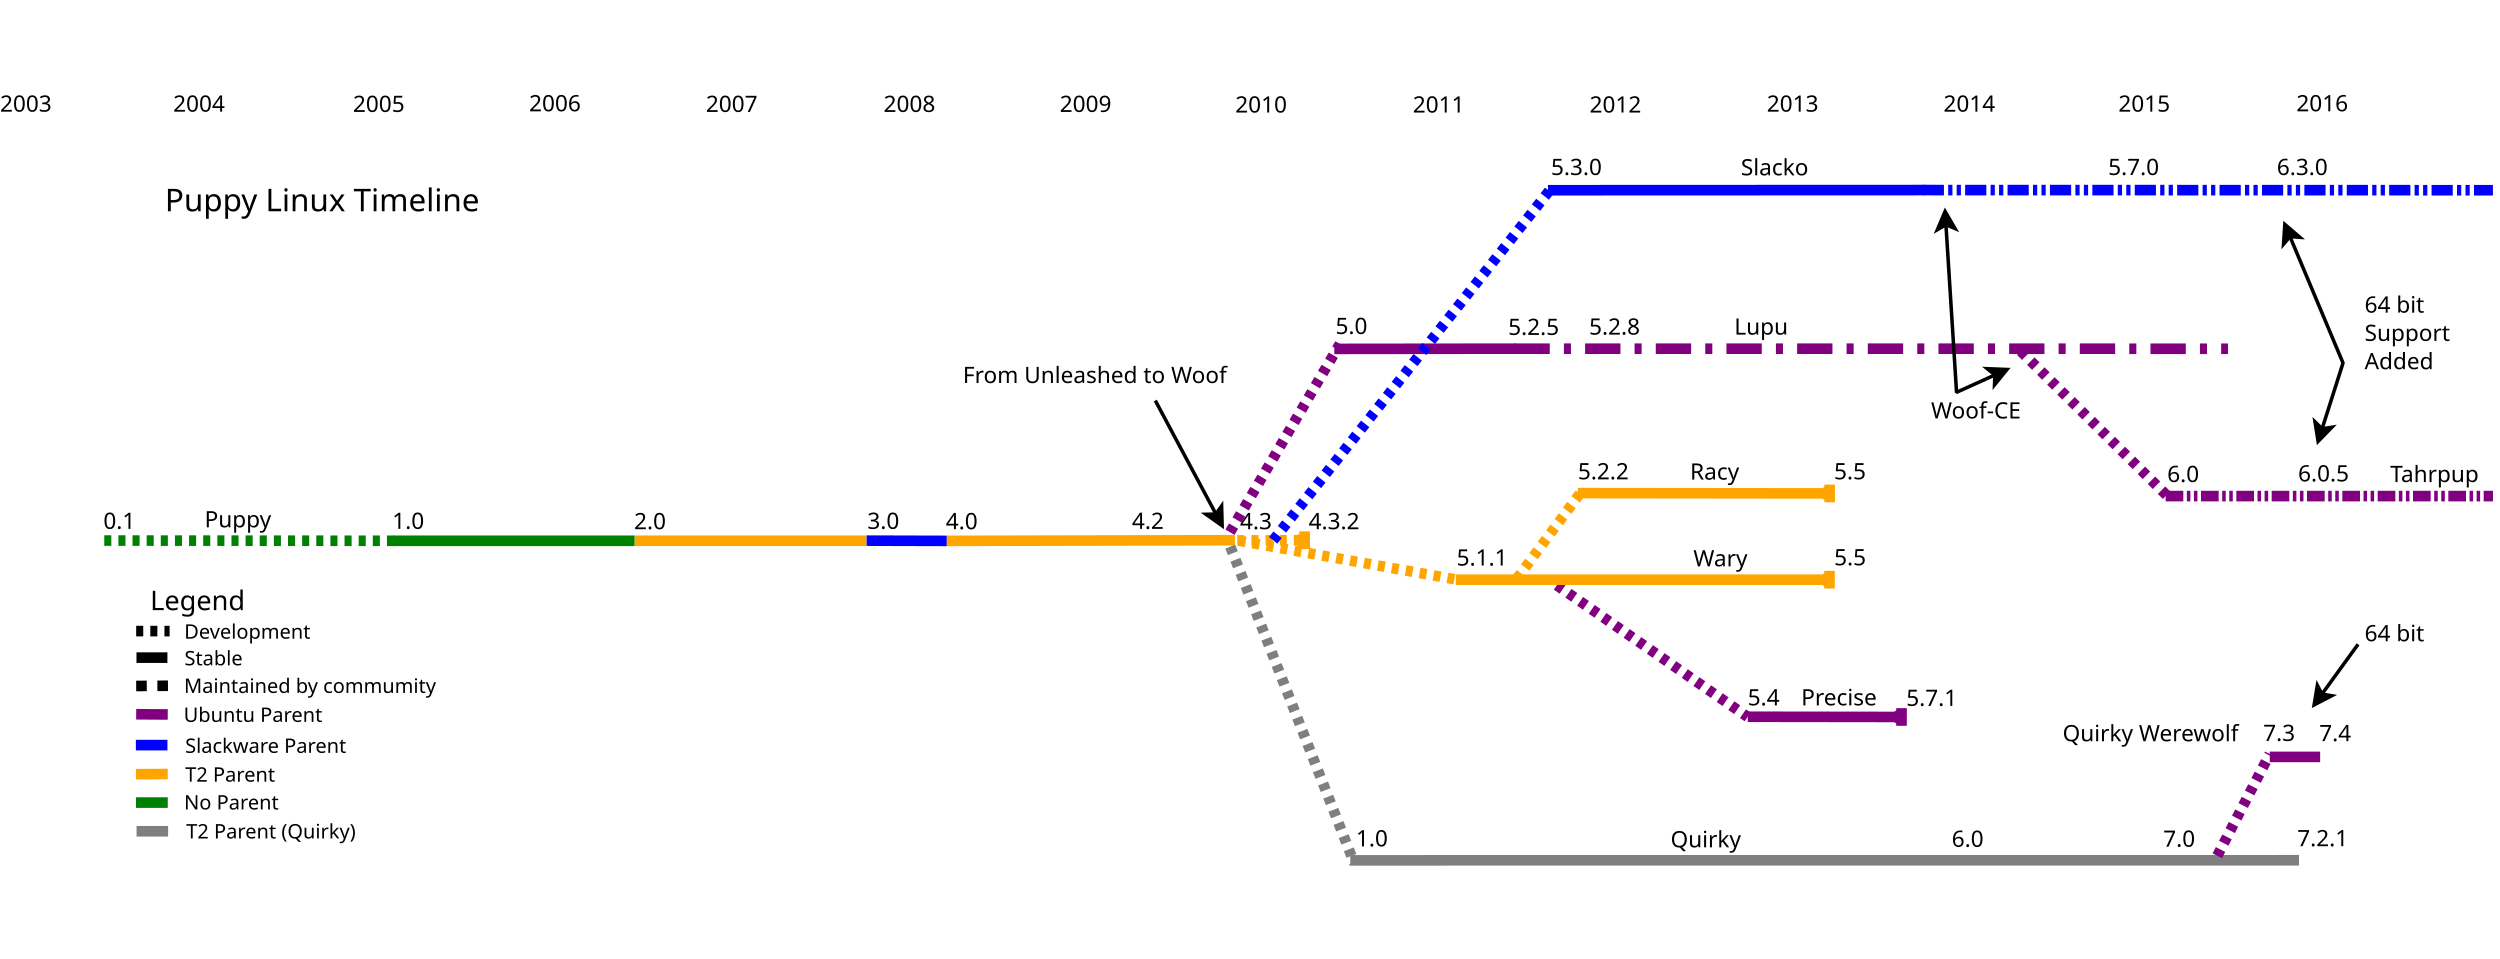
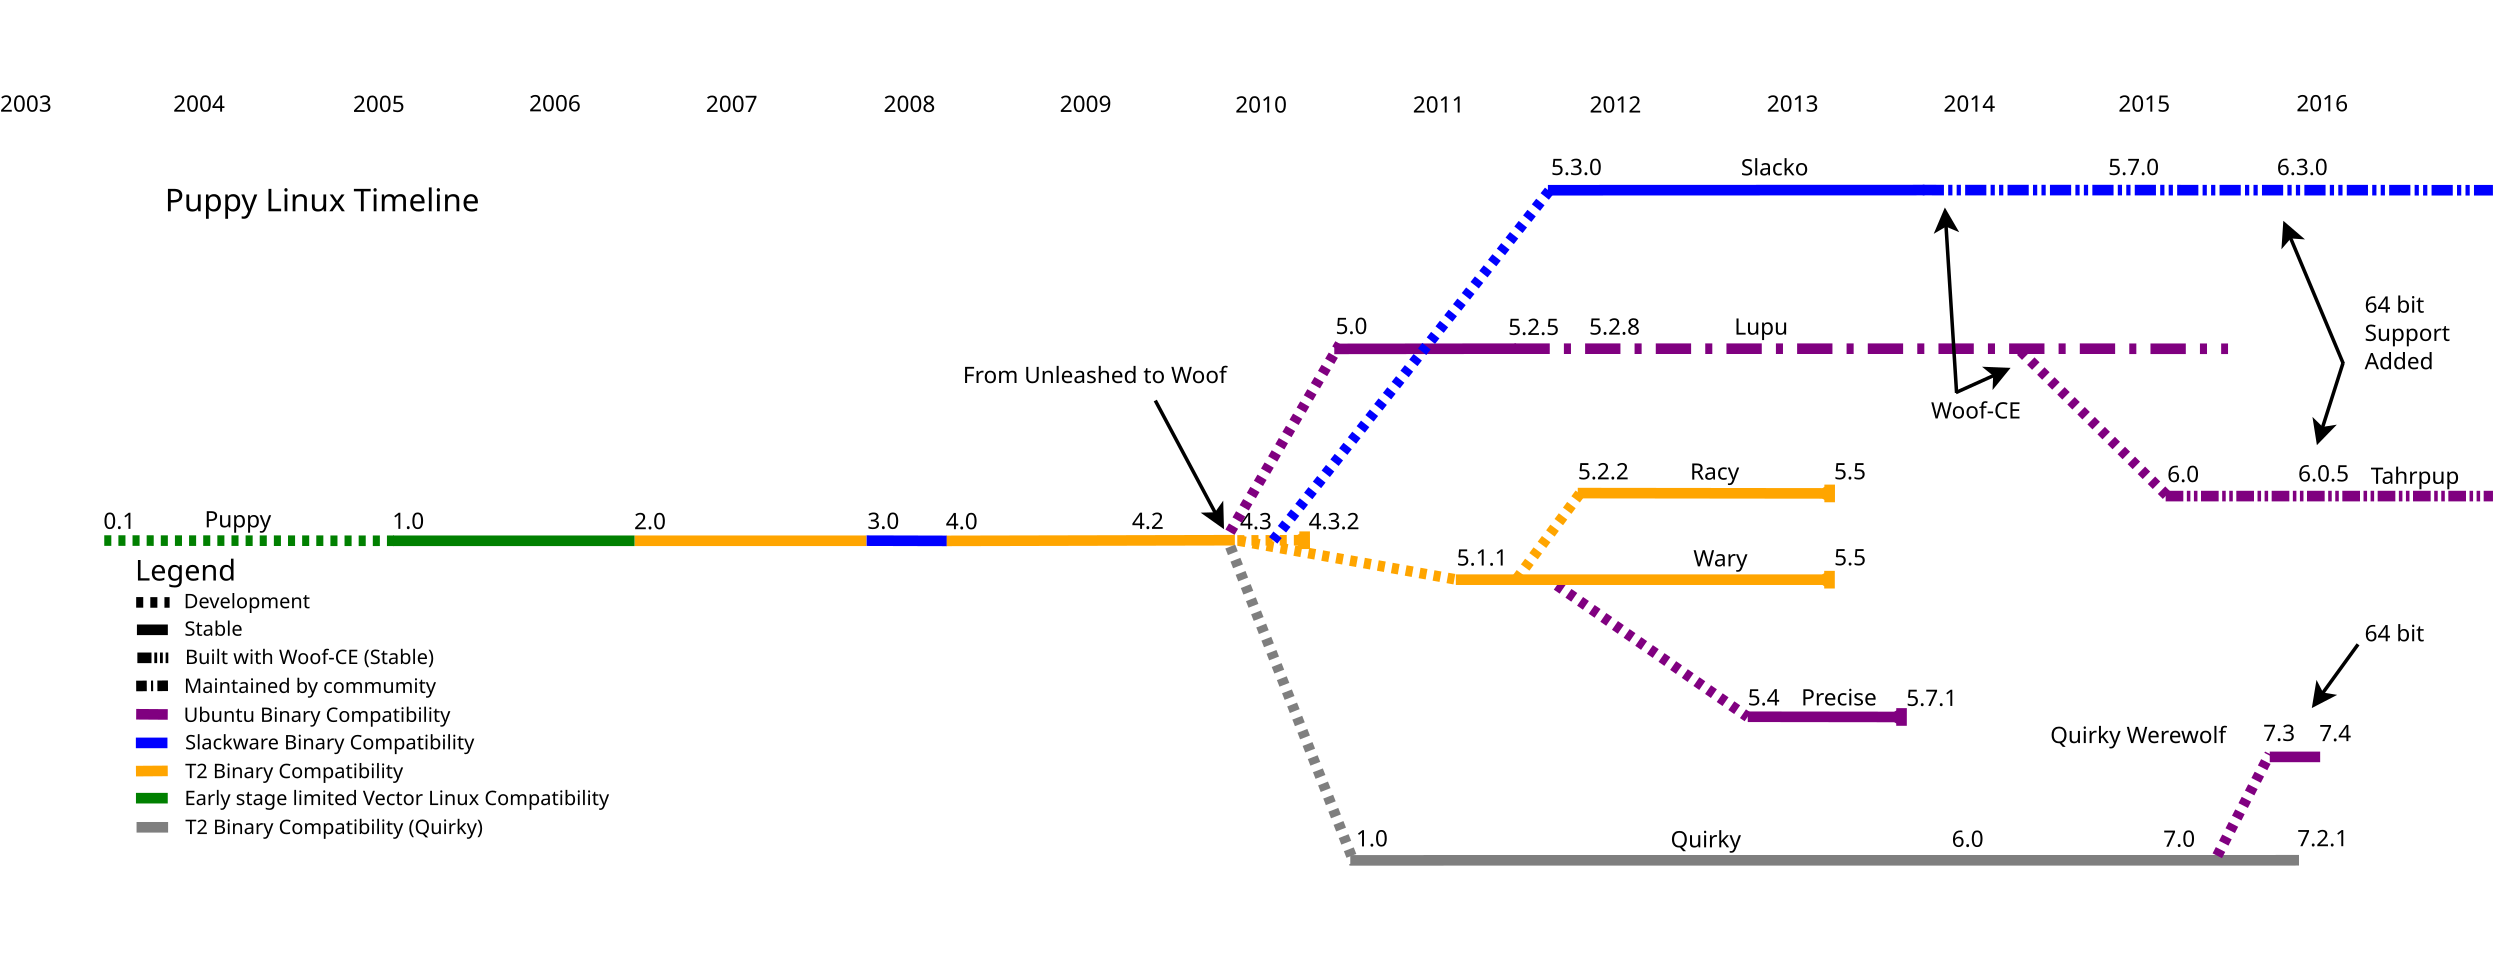
<svg xmlns="http://www.w3.org/2000/svg" width="60cm" height="23cm" viewBox="1 -274 1415 442">
  <text font-size="12.8" style="fill: #000000;text-anchor:start;font-family:sans-serif;font-style:normal;font-weight:normal" x="1" y="-261">
    <tspan x="1" y="-261">2003</tspan>
  </text>
  <text font-size="12.8" style="fill: #000000;text-anchor:start;font-family:sans-serif;font-style:normal;font-weight:normal" x="69" y="-208">
    <tspan x="69" y="-208" />
  </text>
  <text font-size="12.8" style="fill: #000000;text-anchor:start;font-family:sans-serif;font-style:normal;font-weight:normal" x="99" y="-261">
    <tspan x="99" y="-261">2004</tspan>
  </text>
  <text font-size="12.8" style="fill: #000000;text-anchor:start;font-family:sans-serif;font-style:normal;font-weight:normal" x="200.758" y="-260.856">
    <tspan x="200.758" y="-260.856">2005</tspan>
  </text>
  <text font-size="12.8" style="fill: #000000;text-anchor:start;font-family:sans-serif;font-style:normal;font-weight:normal" x="300.46" y="-261.21">
    <tspan x="300.46" y="-261.21">2006</tspan>
  </text>
  <text font-size="12.8" style="fill: #000000;text-anchor:start;font-family:sans-serif;font-style:normal;font-weight:normal" x="400.516" y="-260.856">
    <tspan x="400.516" y="-260.856">2007</tspan>
  </text>
  <text font-size="12.8" style="fill: #000000;text-anchor:start;font-family:sans-serif;font-style:normal;font-weight:normal" x="501.102" y="-260.856">
    <tspan x="501.102" y="-260.856">2008</tspan>
  </text>
  <text font-size="12.8" style="fill: #000000;text-anchor:start;font-family:sans-serif;font-style:normal;font-weight:normal" x="600.804" y="-260.856">
    <tspan x="600.804" y="-260.856">2009</tspan>
  </text>
  <text font-size="12.8" style="fill: #000000;text-anchor:start;font-family:sans-serif;font-style:normal;font-weight:normal" x="700.152" y="-260.502">
    <tspan x="700.152" y="-260.502">2010</tspan>
  </text>
  <text font-size="12.8" style="fill: #000000;text-anchor:start;font-family:sans-serif;font-style:normal;font-weight:normal" x="800.64" y="-260.502">
    <tspan x="800.64" y="-260.502">2011</tspan>
  </text>
  <text font-size="12.8" style="fill: #000000;text-anchor:start;font-family:sans-serif;font-style:normal;font-weight:normal" x="900.694" y="-260.502">
    <tspan x="900.694" y="-260.502">2012</tspan>
  </text>
  <text font-size="12.8" style="fill: #000000;text-anchor:start;font-family:sans-serif;font-style:normal;font-weight:normal" x="1001" y="-261">
    <tspan x="1001" y="-261">2013</tspan>
  </text>
  <text font-size="12.8" style="fill: #000000;text-anchor:start;font-family:sans-serif;font-style:normal;font-weight:normal" x="1101" y="-261">
    <tspan x="1101" y="-261">2014</tspan>
  </text>
  <text font-size="12.8" style="fill: #000000;text-anchor:start;font-family:sans-serif;font-style:normal;font-weight:normal" x="1200" y="-261">
    <tspan x="1200" y="-261">2015</tspan>
  </text>
  <text font-size="12.8" style="fill: #000000;text-anchor:start;font-family:sans-serif;font-style:normal;font-weight:normal" x="1300.74" y="-261.21">
    <tspan x="1300.74" y="-261.21">2016</tspan>
  </text>
  <line style="fill: none; fill-opacity:0; stroke-width: 6; stroke: #ffa500" x1="536.55" y1="-18.07" x2="699.938" y2="-18.445" />
  <line style="fill: none; fill-opacity:0; stroke-width: 6; stroke: #0000ff" x1="491.426" y1="-18.195" x2="536.8" y2="-18.07" />
  <line style="fill: none; fill-opacity:0; stroke-width: 6; stroke: #ffa500" x1="360.174" y1="-18.133" x2="491.32" y2="-18.133" />
  <line style="fill: none; fill-opacity:0; stroke-width: 6; stroke: #008000" x1="223.52" y1="-18.125" x2="360.144" y2="-18.125" />
  <text font-size="12.8" style="fill: #000000;text-anchor:start;font-family:sans-serif;font-style:normal;font-weight:normal" x="59.513" y="-24.859">
    <tspan x="59.513" y="-24.859">0.1</tspan>
  </text>
  <text font-size="12.8" style="fill: #000000;text-anchor:start;font-family:sans-serif;font-style:normal;font-weight:normal" x="223.032" y="-24.859">
    <tspan x="223.032" y="-24.859">1.0</tspan>
  </text>
-   <text font-size="12.8" style="fill: #000000;text-anchor:start;font-family:sans-serif;font-style:normal;font-weight:normal" x="359.879" y="-24.683">
-     <tspan x="359.879" y="-24.683">2.0</tspan>
-   </text>
-   <text font-size="12.8" style="fill: #000000;text-anchor:start;font-family:sans-serif;font-style:normal;font-weight:normal" x="491.937" y="-24.86">
-     <tspan x="491.937" y="-24.86">3.0</tspan>
-   </text>
-   <text font-size="12.8" style="fill: #000000;text-anchor:start;font-family:sans-serif;font-style:normal;font-weight:normal" x="536.309" y="-24.683">
-     <tspan x="536.309" y="-24.683">4.0</tspan>
+   <text font-size="12.8" style="fill: #000000;text-anchor:start;font-family:sans-serif;font-style:normal;font-weight:normal" x="359.88" y="-24.683">
+     <tspan x="359.88" y="-24.683">2.0</tspan>
+   </text>
+   <text font-size="12.8" style="fill: #000000;text-anchor:start;font-family:sans-serif;font-style:normal;font-weight:normal" x="491.936" y="-24.86">
+     <tspan x="491.936" y="-24.86">3.0</tspan>
+   </text>
+   <text font-size="12.8" style="fill: #000000;text-anchor:start;font-family:sans-serif;font-style:normal;font-weight:normal" x="536.31" y="-24.683">
+     <tspan x="536.31" y="-24.683">4.0</tspan>
  </text>
  <text font-size="12.8" style="fill: #000000;text-anchor:start;font-family:sans-serif;font-style:normal;font-weight:normal" x="641.666" y="-24.859">
    <tspan x="641.666" y="-24.859">4.2</tspan>
  </text>
  <text font-size="12.8" style="fill: #000000;text-anchor:start;font-family:sans-serif;font-style:normal;font-weight:normal" x="702.832" y="-24.683">
    <tspan x="702.832" y="-24.683">4.3</tspan>
  </text>
-   <line style="fill: none; fill-opacity:0; stroke-width: 6; stroke-dasharray: 4; stroke: #800080" x1="697.161" y1="-22.972" x2="759.381" y2="-129.568" />
-   <line style="fill: none; fill-opacity:0; stroke-width: 6; stroke: #800080" x1="756.199" y1="-126.74" x2="859.076" y2="-126.86" />
+   <line style="fill: none; fill-opacity:0; stroke-width: 6; stroke-dasharray: 4; stroke: #800080" x1="697.16" y1="-22.972" x2="759.38" y2="-129.568" />
+   <line style="fill: none; fill-opacity:0; stroke-width: 6; stroke: #800080" x1="756.198" y1="-126.74" x2="859.076" y2="-126.86" />
  <text font-size="12.8" style="fill: #000000;text-anchor:start;font-family:sans-serif;font-style:normal;font-weight:normal" x="756.9" y="-135.168">
    <tspan x="756.9" y="-135.168">5.0</tspan>
  </text>
  <text font-size="12.8" style="fill: #000000;text-anchor:start;font-family:sans-serif;font-style:normal;font-weight:normal" x="854.634" y="-134.638">
    <tspan x="854.634" y="-134.638">5.2.5</tspan>
  </text>
  <line style="fill: none; fill-opacity:0; stroke-width: 6; stroke-dasharray: 4; stroke: #7f7f7f" x1="697.338" y1="-14.84" x2="767.63" y2="164.677" />
-   <text font-size="12.8" style="fill: #000000;text-anchor:start;font-family:sans-serif;font-style:normal;font-weight:normal" x="768.463" y="154.837">
-     <tspan x="768.463" y="154.837">1.0</tspan>
+   <text font-size="12.8" style="fill: #000000;text-anchor:start;font-family:sans-serif;font-style:normal;font-weight:normal" x="768.464" y="154.837">
+     <tspan x="768.464" y="154.837">1.0</tspan>
  </text>
  <line style="fill: none; fill-opacity:0; stroke-width: 6; stroke: #7f7f7f" x1="765.258" y1="162.743" x2="1302.23" y2="162.701" />
  <g>
    <line style="fill: none; fill-opacity:0; stroke-width: 6; stroke-dasharray: 4; stroke: #ffa500" x1="701.312" y1="-18.32" x2="736.946" y2="-18.43" />
    <path style="fill: #ffa500" d="M 741.946 -18.445 C 741.952,-16.445 739.958,-14.439 737.958,-14.433 C 735.958,-14.427 733.952,-16.42 733.946,-18.42 C 733.94,-20.42 735.934,-22.427 737.934,-22.433 C 739.934,-22.439 741.94,-20.445 741.946,-18.445z" />
    <line style="fill: none; fill-opacity:0; stroke-width: 6; stroke: #ffa500" x1="739.431" y1="-23.437" x2="739.461" y2="-13.437" />
  </g>
-   <text font-size="12.8" style="fill: #000000;text-anchor:start;font-family:sans-serif;font-style:normal;font-weight:normal" x="741.671" y="-24.683">
-     <tspan x="741.671" y="-24.683">4.3.2</tspan>
-   </text>
-   <line style="fill: none; fill-opacity:0; stroke-width: 6; stroke-dasharray: 4; stroke: #0000ff" x1="721.63" y1="-18.383" x2="879.235" y2="-217.956" />
+   <text font-size="12.8" style="fill: #000000;text-anchor:start;font-family:sans-serif;font-style:normal;font-weight:normal" x="741.67" y="-24.683">
+     <tspan x="741.67" y="-24.683">4.3.2</tspan>
+   </text>
+   <line style="fill: none; fill-opacity:0; stroke-width: 6; stroke-dasharray: 4; stroke: #0000ff" x1="721.63" y1="-18.383" x2="879.236" y2="-217.956" />
  <line style="fill: none; fill-opacity:0; stroke-width: 6; stroke: #0000ff" x1="877.114" y1="-216.542" x2="1090.27" y2="-216.632" />
-   <text font-size="12.8" style="fill: #000000;text-anchor:start;font-family:sans-serif;font-style:normal;font-weight:normal" x="878.853" y="-225.148">
-     <tspan x="878.853" y="-225.148">5.3.0</tspan>
+   <text font-size="12.8" style="fill: #000000;text-anchor:start;font-family:sans-serif;font-style:normal;font-weight:normal" x="878.852" y="-225.148">
+     <tspan x="878.852" y="-225.148">5.3.0</tspan>
  </text>
  <line style="fill: none; fill-opacity:0; stroke-width: 6; stroke-dasharray: 20 8 4 8; stroke: #800080" x1="858.168" y1="-126.86" x2="1262.07" y2="-126.82" />
-   <text font-size="12.8" style="fill: #000000;text-anchor:start;font-family:sans-serif;font-style:normal;font-weight:normal" x="900.419" y="-134.814">
-     <tspan x="900.419" y="-134.814">5.2.8</tspan>
+   <text font-size="12.8" style="fill: #000000;text-anchor:start;font-family:sans-serif;font-style:normal;font-weight:normal" x="900.418" y="-134.814">
+     <tspan x="900.418" y="-134.814">5.2.8</tspan>
  </text>
  <line style="fill: none; fill-opacity:0; stroke-width: 6; stroke-dasharray: 12 2.4 2.4 2.4 2.4 2.4; stroke: #0000ff" x1="1089.27" y1="-216.632" x2="1412" y2="-216.542" />
  <text font-size="12.8" style="fill: #000000;text-anchor:start;font-family:sans-serif;font-style:normal;font-weight:normal" x="1194.23" y="-225.148">
    <tspan x="1194.23" y="-225.148">5.7.0</tspan>
  </text>
  <text font-size="12.8" style="fill: #000000;text-anchor:start;font-family:sans-serif;font-style:normal;font-weight:normal" x="1289.69" y="-225.148">
    <tspan x="1289.69" y="-225.148">6.3.0</tspan>
  </text>
  <line style="fill: none; fill-opacity:0; stroke-width: 6; stroke-dasharray: 4; stroke: #800080" x1="1144.73" y1="-125.445" x2="1229.89" y2="-41.356" />
  <line style="fill: none; fill-opacity:0; stroke-width: 6; stroke-dasharray: 10 2 2 2 2 2; stroke: #800080" x1="1226.76" y1="-43.421" x2="1412.02" y2="-43.421" />
  <text font-size="12.8" style="fill: #000000;text-anchor:start;font-family:sans-serif;font-style:normal;font-weight:normal" x="1227.64" y="-51.376">
    <tspan x="1227.64" y="-51.376">6.0</tspan>
  </text>
  <text font-size="12.8" style="fill: #000000;text-anchor:start;font-family:sans-serif;font-style:normal;font-weight:normal" x="1303.83" y="-236.462">
    <tspan x="1303.83" y="-236.462" />
  </text>
  <text font-size="12.8" style="fill: #000000;text-anchor:start;font-family:sans-serif;font-style:normal;font-weight:normal" x="1301.71" y="-51.73">
    <tspan x="1301.71" y="-51.73">6.0.5</tspan>
  </text>
  <text font-size="12.8" style="fill: #000000;text-anchor:start;font-family:sans-serif;font-style:normal;font-weight:normal" x="986.344" y="-224.97">
    <tspan x="986.344" y="-224.97">Slacko</tspan>
  </text>
-   <text font-size="12.8" style="fill: #000000;text-anchor:start;font-family:sans-serif;font-style:normal;font-weight:normal" x="982.631" y="-134.815">
-     <tspan x="982.631" y="-134.815">Lupu</tspan>
-   </text>
-   <text font-size="12.8" style="fill: #000000;text-anchor:start;font-family:sans-serif;font-style:normal;font-weight:normal" x="1353.86" y="-51.376">
-     <tspan x="1353.86" y="-51.376">Tahrpup</tspan>
+   <text font-size="12.8" style="fill: #000000;text-anchor:start;font-family:sans-serif;font-style:normal;font-weight:normal" x="982.632" y="-134.815">
+     <tspan x="982.632" y="-134.815">Lupu</tspan>
+   </text>
+   <text font-size="12.8" style="fill: #000000;text-anchor:start;font-family:sans-serif;font-style:normal;font-weight:normal" x="1342.86" y="-50.376">
+     <tspan x="1342.86" y="-50.376">Tahrpup</tspan>
  </text>
  <text font-size="12.8" style="fill: #000000;text-anchor:start;font-family:sans-serif;font-style:normal;font-weight:normal" x="116.801" y="-25.743">
    <tspan x="116.801" y="-25.743">Puppy</tspan>
  </text>
  <text font-size="17.769" style="fill: #000000;text-anchor:start;font-family:sans-serif;font-style:normal;font-weight:normal" x="94.338" y="-204.642">
    <tspan x="94.338" y="-204.642">Puppy Linux Timeline</tspan>
  </text>
  <line style="fill: none; fill-opacity:0; stroke-width: 6; stroke-dasharray: 4; stroke: #800080" x1="882.156" y1="7.066" x2="990.156" y2="81.566" />
  <g>
    <line style="fill: none; fill-opacity:0; stroke-width: 6; stroke: #800080" x1="990.228" y1="81.475" x2="1074.77" y2="81.592" />
    <path style="fill: #800080" d="M 1079.77 81.599 C 1079.77,83.599 1077.76,85.596 1075.76,85.594 C 1073.76,85.591 1071.77,83.588 1071.77,81.588 C 1071.77,79.588 1073.78,77.591 1075.78,77.594 C 1077.78,77.596 1079.77,79.599 1079.77,81.599z" />
    <line style="fill: none; fill-opacity:0; stroke-width: 6; stroke: #800080" x1="1077.28" y1="76.596" x2="1077.26" y2="86.596" />
  </g>
  <text font-size="12.8" style="fill: #000000;text-anchor:start;font-family:sans-serif;font-style:normal;font-weight:normal" x="990.192" y="75.04">
    <tspan x="990.192" y="75.04">5.4</tspan>
  </text>
  <text font-size="12.8" style="fill: #000000;text-anchor:start;font-family:sans-serif;font-style:normal;font-weight:normal" x="1079.94" y="75.333">
    <tspan x="1079.94" y="75.333">5.7.1</tspan>
  </text>
  <text font-size="12.8" style="fill: #000000;text-anchor:start;font-family:sans-serif;font-style:normal;font-weight:normal" x="1020.48" y="75.04">
    <tspan x="1020.48" y="75.04">Precise</tspan>
  </text>
  <line style="fill: none; fill-opacity:0; stroke-width: 6; stroke: #800080" x1="1285.68" y1="104.182" x2="1314.21" y2="104.18" />
  <line style="fill: none; fill-opacity:0; stroke-width: 6; stroke-dasharray: 4; stroke: #800080" x1="1255.98" y1="160.165" x2="1285.68" y2="102.536" />
  <text font-size="12.8" style="fill: #000000;text-anchor:start;font-family:sans-serif;font-style:normal;font-weight:normal" x="1281.96" y="95.172">
    <tspan x="1281.96" y="95.172">7.3</tspan>
  </text>
  <text font-size="12.8" style="fill: #000000;text-anchor:start;font-family:sans-serif;font-style:normal;font-weight:normal" x="1313.68" y="95.288">
    <tspan x="1313.68" y="95.288">7.4</tspan>
  </text>
-   <text font-size="12.8" style="fill: #000000;text-anchor:start;font-family:sans-serif;font-style:normal;font-weight:normal" x="1168.43" y="95.349">
-     <tspan x="1168.43" y="95.349">Quirky Werewolf</tspan>
+   <text font-size="12.8" style="fill: #000000;text-anchor:start;font-family:sans-serif;font-style:normal;font-weight:normal" x="1161.43" y="96.349">
+     <tspan x="1161.43" y="96.349">Quirky Werewolf</tspan>
  </text>
  <text font-size="12.8" style="fill: #000000;text-anchor:start;font-family:sans-serif;font-style:normal;font-weight:normal" x="1225.38" y="155.056">
    <tspan x="1225.38" y="155.056">7.0</tspan>
  </text>
  <text font-size="12.8" style="fill: #000000;text-anchor:start;font-family:sans-serif;font-style:normal;font-weight:normal" x="946.53" y="155.38">
    <tspan x="946.53" y="155.38">Quirky</tspan>
  </text>
  <g>
    <line style="fill: none; fill-opacity:0; stroke-width: 2; stroke: #000000" x1="1108.43" y1="-101.814" x2="1102.4" y2="-197.045" />
    <polygon style="fill: #000000" points="1101.93,-204.53 1107.55,-194.867 1102.4,-197.045 1097.57,-194.234 " />
    <polygon style="fill: none; fill-opacity:0; stroke-width: 2; stroke: #000000" points="1101.93,-204.53 1107.55,-194.867 1102.4,-197.045 1097.57,-194.234 " />
  </g>
  <text font-size="12.8" style="fill: #000000;text-anchor:start;font-family:sans-serif;font-style:normal;font-weight:normal" x="1093.95" y="-87.357">
    <tspan x="1093.95" y="-87.357">Woof-CE</tspan>
  </text>
  <g>
    <line style="fill: none; fill-opacity:0; stroke-width: 2; stroke: #000000" x1="654.892" y1="-97.515" x2="689.196" y2="-33.271" />
    <polygon style="fill: #000000" points="692.729,-26.655 683.608,-33.121 689.196,-33.271 692.429,-37.831 " />
    <polygon style="fill: none; fill-opacity:0; stroke-width: 2; stroke: #000000" points="692.729,-26.655 683.608,-33.121 689.196,-33.271 692.429,-37.831 " />
  </g>
  <text font-size="12.8" style="fill: #000000;text-anchor:start;font-family:sans-serif;font-style:normal;font-weight:normal" x="545.998" y="-107.414">
    <tspan x="545.998" y="-107.414">From Unleashed to Woof</tspan>
  </text>
-   <text font-size="15.342" style="fill: #000000;text-anchor:start;font-family:sans-serif;font-style:normal;font-weight:normal" x="86" y="21.137">
-     <tspan x="86" y="21.137">Legend</tspan>
-   </text>
-   <line style="fill: none; fill-opacity:0; stroke-width: 6; stroke-dasharray: 4; stroke: #000000" x1="78.074" y1="32.993" x2="97" y2="33.012" />
-   <text font-size="11.334" style="fill: #000000;text-anchor:start;font-family:sans-serif;font-style:normal;font-weight:normal" x="105.28" y="37.293">
-     <tspan x="105.28" y="37.293">Development</tspan>
-   </text>
-   <line style="fill: none; fill-opacity:0; stroke-width: 6; stroke: #000000" x1="78.25" y1="48.012" x2="95.75" y2="48.012" />
-   <text font-size="11.334" style="fill: #000000;text-anchor:start;font-family:sans-serif;font-style:normal;font-weight:normal" x="105.384" y="52.366">
-     <tspan x="105.384" y="52.366">Stable</tspan>
-   </text>
-   <line style="fill: none; fill-opacity:0; stroke-width: 6; stroke-dasharray: 6; stroke: #000000" x1="78.074" y1="64.055" x2="96.324" y2="63.93" />
+   <text font-size="16.301" style="fill: #000000;text-anchor:start;font-family:sans-serif;font-style:normal;font-weight:normal" x="77.5" y="4.387">
+     <tspan x="77.5" y="4.387">Legend</tspan>
+   </text>
+   <line style="fill: none; fill-opacity:0; stroke-width: 6; stroke-dasharray: 4; stroke: #000000" x1="78.074" y1="16.743" x2="97" y2="16.762" />
+   <text font-size="11.334" style="fill: #000000;text-anchor:start;font-family:sans-serif;font-style:normal;font-weight:normal" x="105.03" y="20.043">
+     <tspan x="105.03" y="20.043">Development</tspan>
+   </text>
+   <line style="fill: none; fill-opacity:0; stroke-width: 6; stroke: #000000" x1="78.5" y1="32.262" x2="96" y2="32.262" />
+   <text font-size="11.334" style="fill: #000000;text-anchor:start;font-family:sans-serif;font-style:normal;font-weight:normal" x="105.384" y="35.616">
+     <tspan x="105.384" y="35.616">Stable</tspan>
+   </text>
+   <line style="fill: none; fill-opacity:0; stroke-width: 6; stroke-dasharray: 6 2.4 1.2 2.4; stroke: #000000" x1="78.074" y1="64.055" x2="96.324" y2="63.93" />
  <text font-size="11.334" style="fill: #000000;text-anchor:start;font-family:sans-serif;font-style:normal;font-weight:normal" x="105.161" y="67.991">
    <tspan x="105.161" y="67.991">Maintained by commumity</tspan>
  </text>
  <line style="fill: none; fill-opacity:0; stroke-width: 6; stroke: #800080" x1="78.074" y1="80.055" x2="95.949" y2="80.18" />
  <text font-size="11.334" style="fill: #000000;text-anchor:start;font-family:sans-serif;font-style:normal;font-weight:normal" x="104.954" y="84.387">
-     <tspan x="104.954" y="84.387">Ubuntu Parent</tspan>
-   </text>
-   <line style="fill: none; fill-opacity:0; stroke-width: 6; stroke: #0000ff" x1="77.898" y1="97.525" x2="95.773" y2="97.525" />
-   <text font-size="11.334" style="fill: #000000;text-anchor:start;font-family:sans-serif;font-style:normal;font-weight:normal" x="105.777" y="101.918">
-     <tspan x="105.777" y="101.918">Slackware Parent</tspan>
-   </text>
-   <line style="fill: none; fill-opacity:0; stroke-width: 6; stroke: #ffa500" x1="77.949" y1="113.993" x2="95.949" y2="113.868" />
-   <text font-size="11.334" style="fill: #000000;text-anchor:start;font-family:sans-serif;font-style:normal;font-weight:normal" x="105.812" y="118.211">
-     <tspan x="105.812" y="118.211">T2 Parent</tspan>
-   </text>
-   <line style="fill: none; fill-opacity:0; stroke-width: 6; stroke: #008000" x1="77.949" y1="130.055" x2="95.949" y2="130.055" />
-   <text font-size="11.334" style="fill: #000000;text-anchor:start;font-family:sans-serif;font-style:normal;font-weight:normal" x="105.189" y="133.961">
-     <tspan x="105.189" y="133.961">No Parent</tspan>
+     <tspan x="104.954" y="84.387">Ubuntu Binary Compatibility</tspan>
+   </text>
+   <line style="fill: none; fill-opacity:0; stroke-width: 6; stroke: #0000ff" x1="77.898" y1="96.275" x2="95.773" y2="96.275" />
+   <text font-size="11.334" style="fill: #000000;text-anchor:start;font-family:sans-serif;font-style:normal;font-weight:normal" x="105.777" y="99.918">
+     <tspan x="105.777" y="99.918">Slackware Binary Compatibility</tspan>
+   </text>
+   <line style="fill: none; fill-opacity:0; stroke-width: 6; stroke: #ffa500" x1="77.949" y1="112.243" x2="95.949" y2="112.118" />
+   <text font-size="11.334" style="fill: #000000;text-anchor:start;font-family:sans-serif;font-style:normal;font-weight:normal" x="105.812" y="116.211">
+     <tspan x="105.812" y="116.211">T2 Binary Compatibility</tspan>
+   </text>
+   <line style="fill: none; fill-opacity:0; stroke-width: 6; stroke: #008000" x1="77.949" y1="127.555" x2="95.949" y2="127.555" />
+   <text font-size="11.334" style="fill: #000000;text-anchor:start;font-family:sans-serif;font-style:normal;font-weight:normal" x="105.439" y="131.461">
+     <tspan x="105.439" y="131.461">Early stage limited Vector Linux Compatibility</tspan>
  </text>
  <line style="fill: none; fill-opacity:0; stroke-width: 6; stroke-dasharray: 4; stroke: #008000" x1="60.01" y1="-18.25" x2="226.218" y2="-18.125" />
  <text font-size="12.8" style="fill: #000000;text-anchor:start;font-family:sans-serif;font-style:normal;font-weight:normal" x="1339.36" y="-147.25">
    <tspan x="1339.36" y="-147.25">64 bit</tspan>
    <tspan x="1339.36" y="-131.25">Support</tspan>
    <tspan x="1339.36" y="-115.25">Added</tspan>
  </text>
  <g>
    <line style="fill: none; fill-opacity:0; stroke-width: 2; stroke: #000000" x1="1327.36" y1="-118.25" x2="1297.13" y2="-190.273" />
    <polygon style="fill: #000000" points="1294.22,-197.188 1302.7,-189.903 1297.13,-190.273 1293.48,-186.032 " />
    <polygon style="fill: none; fill-opacity:0; stroke-width: 2; stroke: #000000" points="1294.22,-197.188 1302.7,-189.903 1297.13,-190.273 1293.48,-186.032 " />
  </g>
  <g>
-     <line style="fill: none; fill-opacity:0; stroke-width: 2; stroke: #000000" x1="1327.11" y1="-118.608" x2="1315.31" y2="-81.528" />
-     <polygon style="fill: #000000" points="1313.04,-74.381 1311.3,-85.426 1315.31,-81.528 1320.83,-82.393 " />
-     <polygon style="fill: none; fill-opacity:0; stroke-width: 2; stroke: #000000" points="1313.04,-74.381 1311.3,-85.426 1315.31,-81.528 1320.83,-82.393 " />
+     <line style="fill: none; fill-opacity:0; stroke-width: 2; stroke: #000000" x1="1327.11" y1="-118.608" x2="1315.31" y2="-81.527" />
+     <polygon style="fill: #000000" points="1313.04,-74.381 1311.3,-85.426 1315.31,-81.527 1320.83,-82.393 " />
+     <polygon style="fill: none; fill-opacity:0; stroke-width: 2; stroke: #000000" points="1313.04,-74.381 1311.3,-85.426 1315.31,-81.527 1320.83,-82.393 " />
  </g>
  <g>
    <line style="fill: none; fill-opacity:0; stroke-width: 2; stroke: #000000" x1="1335.65" y1="40.491" x2="1315.21" y2="68.673" />
    <polygon style="fill: #000000" points="1310.8,74.744 1312.63,63.713 1315.21,68.673 1320.72,69.586 " />
    <polygon style="fill: none; fill-opacity:0; stroke-width: 2; stroke: #000000" points="1310.8,74.744 1312.63,63.713 1315.21,68.673 1320.72,69.586 " />
  </g>
  <text font-size="12.8" style="fill: #000000;text-anchor:start;font-family:sans-serif;font-style:normal;font-weight:normal" x="1339.36" y="38.75">
    <tspan x="1339.36" y="38.75">64 bit</tspan>
  </text>
  <g>
    <line style="fill: none; fill-opacity:0; stroke-width: 2; stroke: #000000" x1="1108" y1="-102" x2="1130.13" y2="-111.993" />
    <polygon style="fill: #000000" points="1136.96,-115.08 1129.91,-106.407 1130.13,-111.993 1125.79,-115.521 " />
    <polygon style="fill: none; fill-opacity:0; stroke-width: 2; stroke: #000000" points="1136.96,-115.08 1129.91,-106.407 1130.13,-111.993 1125.79,-115.521 " />
  </g>
-   <line style="fill: none; fill-opacity:0; stroke-width: 6; stroke-dasharray: 4; stroke: #ffa500" x1="702.111" y1="-18.199" x2="825.743" y2="3.89" />
+   <line style="fill: none; fill-opacity:0; stroke-width: 6; stroke-dasharray: 4; stroke: #ffa500" x1="702.11" y1="-18.199" x2="825.744" y2="3.89" />
  <g>
    <line style="fill: none; fill-opacity:0; stroke-width: 6; stroke: #ffa500" x1="825" y1="3.89" x2="1034" y2="3.89" />
    <path style="fill: #ffa500" d="M 1039 3.89 C 1039,5.89 1037,7.89 1035,7.89 C 1033,7.89 1031,5.89 1031,3.89 C 1031,1.89 1033,-0.11 1035,-0.11 C 1037,-0.11 1039,1.89 1039,3.89z" />
    <line style="fill: none; fill-opacity:0; stroke-width: 6; stroke: #ffa500" x1="1036.5" y1="-1.11" x2="1036.5" y2="8.89" />
  </g>
-   <line style="fill: none; fill-opacity:0; stroke-width: 6; stroke-dasharray: 4; stroke: #ffa500" x1="859.482" y1="3.441" x2="896.383" y2="-46.395" />
+   <line style="fill: none; fill-opacity:0; stroke-width: 6; stroke-dasharray: 4; stroke: #ffa500" x1="859.482" y1="3.441" x2="896.382" y2="-46.395" />
  <g>
    <line style="fill: none; fill-opacity:0; stroke-width: 6; stroke: #ffa500" x1="894" y1="-45.11" x2="1034.09" y2="-44.941" />
    <path style="fill: #ffa500" d="M 1039.09 -44.934 C 1039.09,-42.934 1037.09,-40.937 1035.09,-40.939 C 1033.09,-40.942 1031.09,-42.944 1031.09,-44.944 C 1031.1,-46.944 1033.1,-48.942 1035.1,-48.939 C 1037.1,-48.937 1039.1,-46.934 1039.09,-44.934z" />
-     <line style="fill: none; fill-opacity:0; stroke-width: 6; stroke: #ffa500" x1="1036.6" y1="-49.938" x2="1036.59" y2="-39.938" />
-   </g>
-   <text font-size="12.8" style="fill: #000000;text-anchor:start;font-family:sans-serif;font-style:normal;font-weight:normal" x="894.083" y="-52.917">
-     <tspan x="894.083" y="-52.917">5.2.2</tspan>
+     <line style="fill: none; fill-opacity:0; stroke-width: 6; stroke: #ffa500" x1="1036.6" y1="-49.937" x2="1036.59" y2="-39.937" />
+   </g>
+   <text font-size="12.8" style="fill: #000000;text-anchor:start;font-family:sans-serif;font-style:normal;font-weight:normal" x="894.082" y="-52.917">
+     <tspan x="894.082" y="-52.917">5.2.2</tspan>
  </text>
  <text font-size="12.8" style="fill: #000000;text-anchor:start;font-family:sans-serif;font-style:normal;font-weight:normal" x="1039.05" y="-52.917">
    <tspan x="1039.05" y="-52.917">5.5</tspan>
  </text>
-   <text font-size="12.8" style="fill: #000000;text-anchor:start;font-family:sans-serif;font-style:normal;font-weight:normal" x="957.583" y="-52.74">
-     <tspan x="957.583" y="-52.74">Racy</tspan>
-   </text>
-   <text font-size="12.8" style="fill: #000000;text-anchor:start;font-family:sans-serif;font-style:normal;font-weight:normal" x="825.461" y="-4.099">
-     <tspan x="825.461" y="-4.099">5.1.1</tspan>
+   <text font-size="12.8" style="fill: #000000;text-anchor:start;font-family:sans-serif;font-style:normal;font-weight:normal" x="957.582" y="-52.74">
+     <tspan x="957.582" y="-52.74">Racy</tspan>
+   </text>
+   <text font-size="12.8" style="fill: #000000;text-anchor:start;font-family:sans-serif;font-style:normal;font-weight:normal" x="825.462" y="-4.099">
+     <tspan x="825.462" y="-4.099">5.1.1</tspan>
  </text>
  <text font-size="12.8" style="fill: #000000;text-anchor:start;font-family:sans-serif;font-style:normal;font-weight:normal" x="1039.11" y="-4.245">
    <tspan x="1039.11" y="-4.245">5.5</tspan>
  </text>
  <text font-size="12.8" style="fill: #000000;text-anchor:start;font-family:sans-serif;font-style:normal;font-weight:normal" x="959.436" y="-3.654">
    <tspan x="959.436" y="-3.654">Wary</tspan>
  </text>
  <text font-size="12.8" style="fill: #000000;text-anchor:start;font-family:sans-serif;font-style:normal;font-weight:normal" x="1105.67" y="155.106">
    <tspan x="1105.67" y="155.106">6.0</tspan>
  </text>
  <text font-size="12.8" style="fill: #000000;text-anchor:start;font-family:sans-serif;font-style:normal;font-weight:normal" x="1301.23" y="154.754">
    <tspan x="1301.23" y="154.754">7.2.1</tspan>
  </text>
-   <line style="fill: none; fill-opacity:0; stroke-width: 6; stroke: #7f7f7f" x1="78.293" y1="146.29" x2="96.148" y2="146.29" />
-   <text font-size="11.334" style="fill: #000000;text-anchor:start;font-family:sans-serif;font-style:normal;font-weight:normal" x="106.401" y="150.356">
-     <tspan x="106.401" y="150.356">T2 Parent (Quirky)</tspan>
+   <line style="fill: none; fill-opacity:0; stroke-width: 6; stroke: #7f7f7f" x1="78.293" y1="144.04" x2="96.148" y2="144.04" />
+   <text font-size="11.334" style="fill: #000000;text-anchor:start;font-family:sans-serif;font-style:normal;font-weight:normal" x="105.901" y="147.856">
+     <tspan x="105.901" y="147.856">T2 Binary Compatibility (Quirky)</tspan>
+   </text>
+   <line style="fill: none; fill-opacity:0; stroke-width: 6; stroke-dasharray: 8 1.6 1.6 1.6 1.6 1.6; stroke: #000000" x1="78.75" y1="48.125" x2="96.25" y2="48.125" />
+   <text font-size="11.334" style="fill: #000000;text-anchor:start;font-family:sans-serif;font-style:normal;font-weight:normal" x="105.75" y="51.625">
+     <tspan x="105.75" y="51.625">Built with Woof-CE (Stable)</tspan>
  </text>
</svg>
